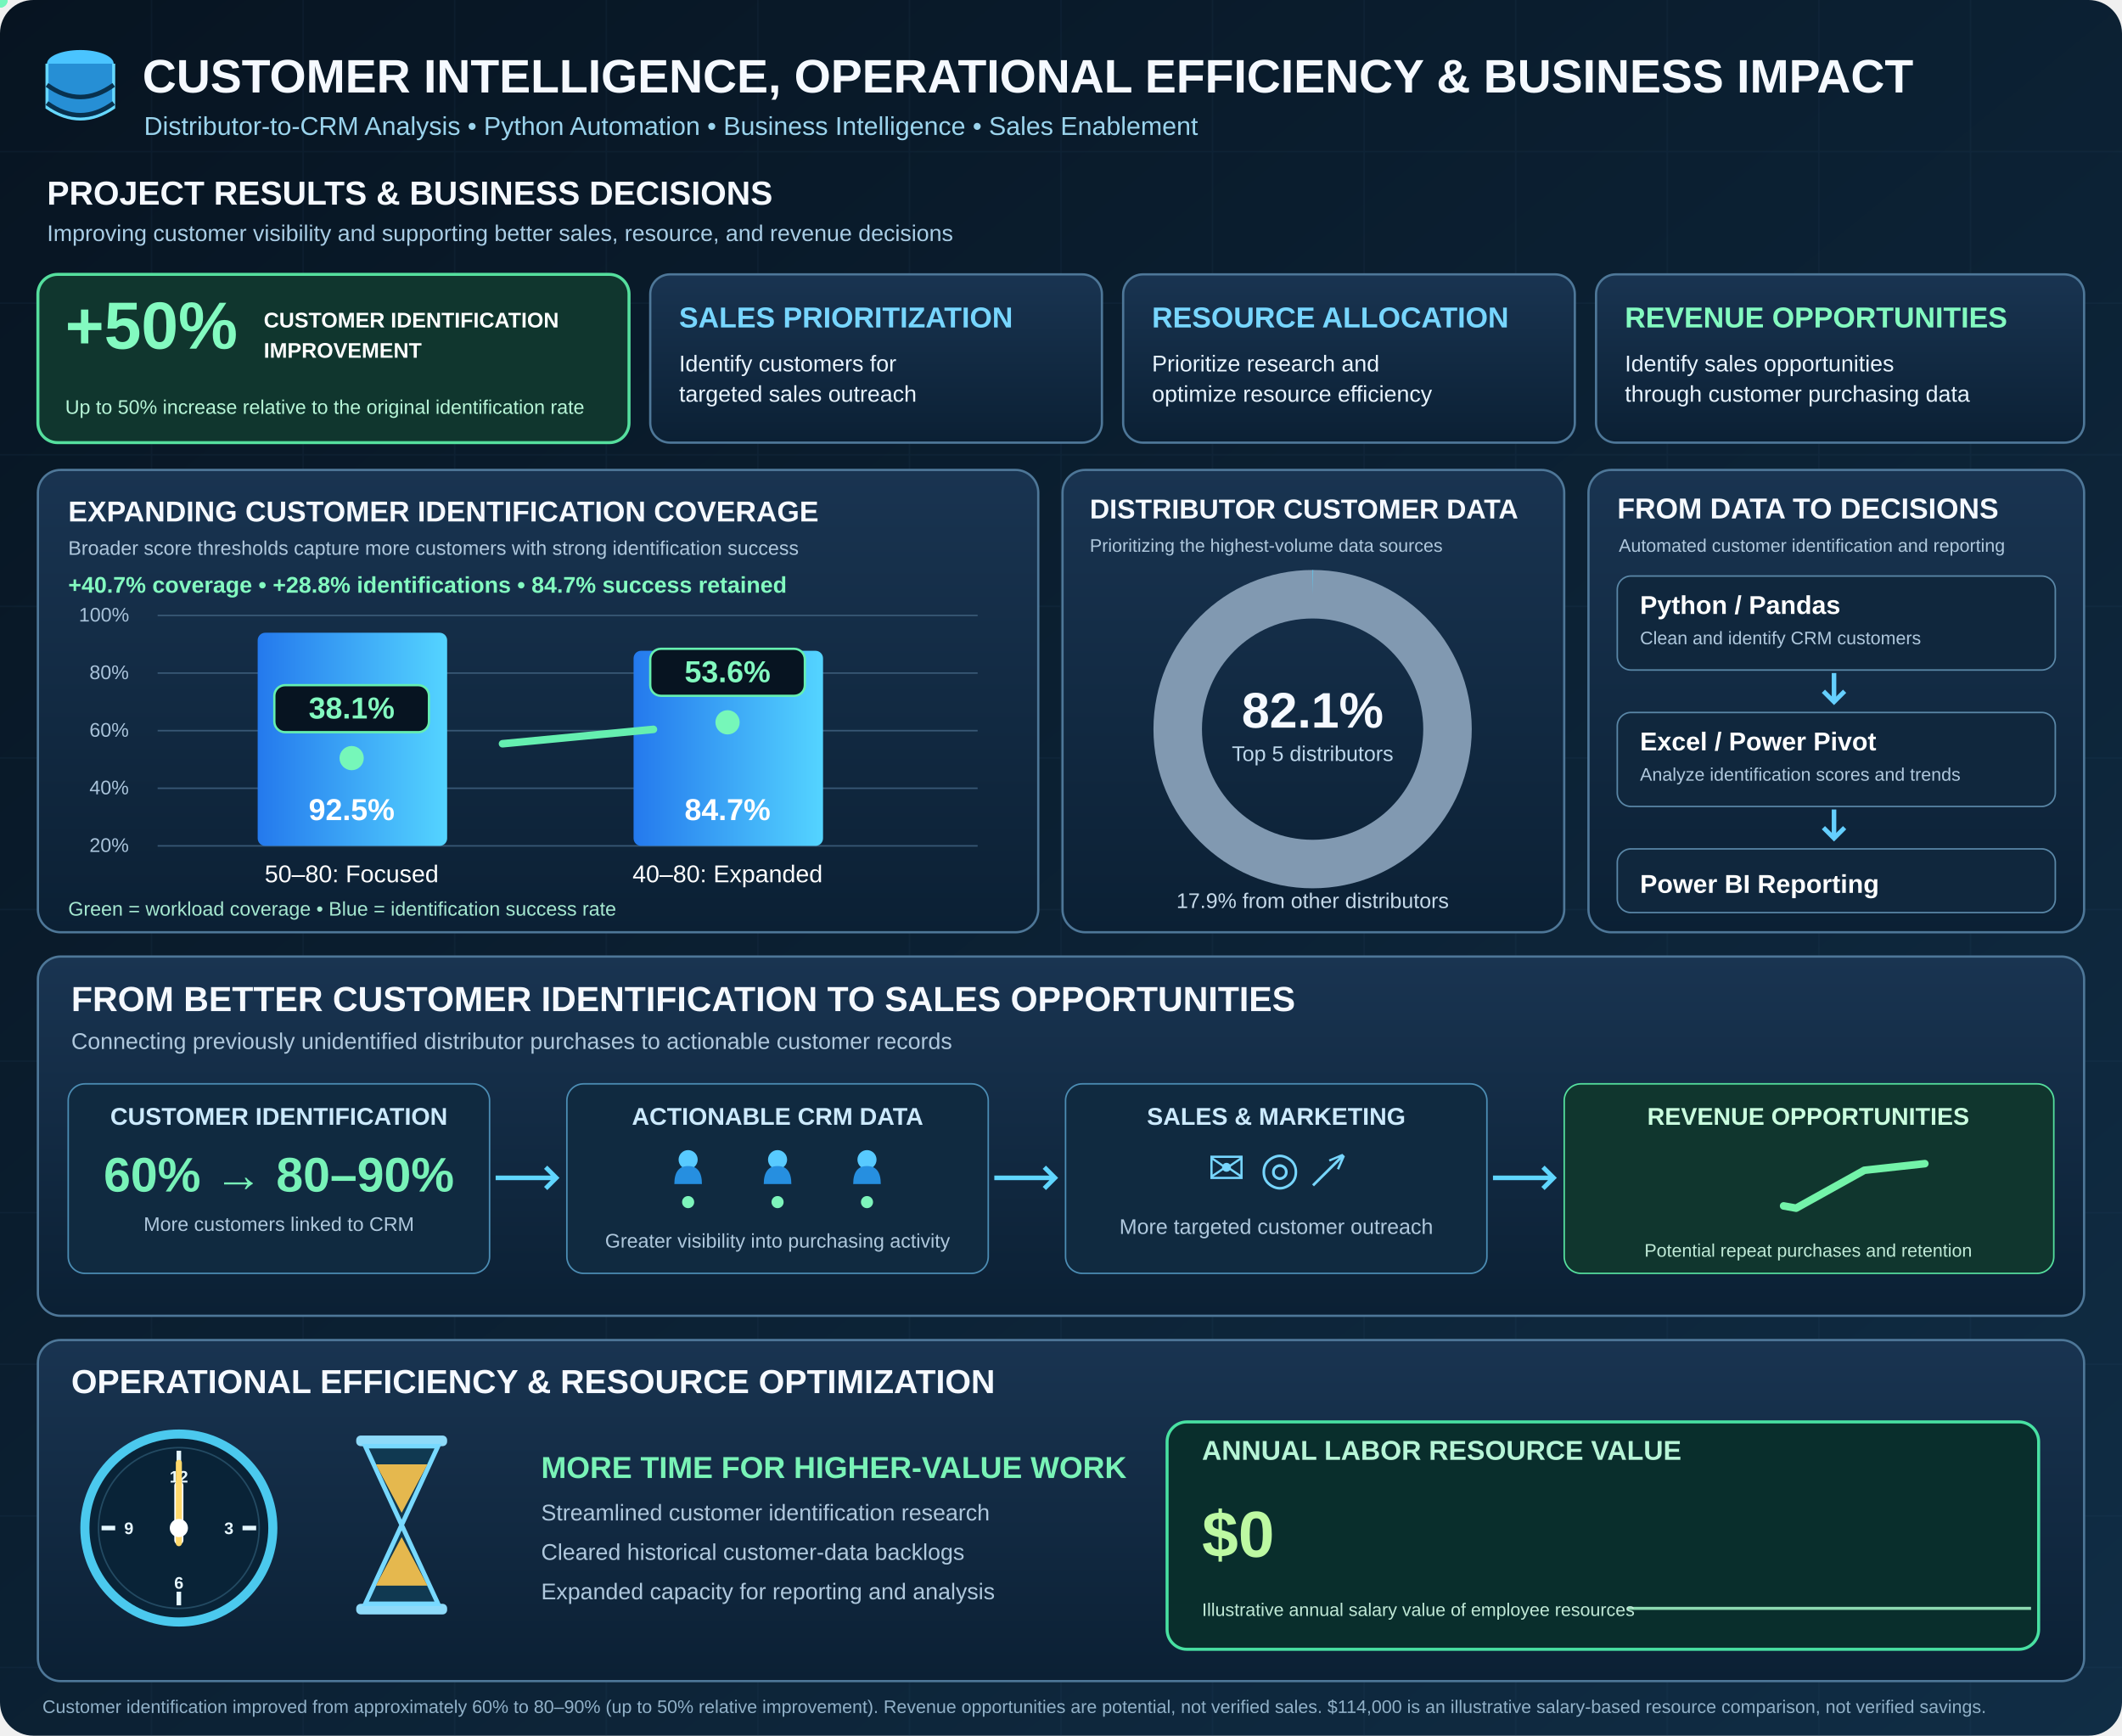
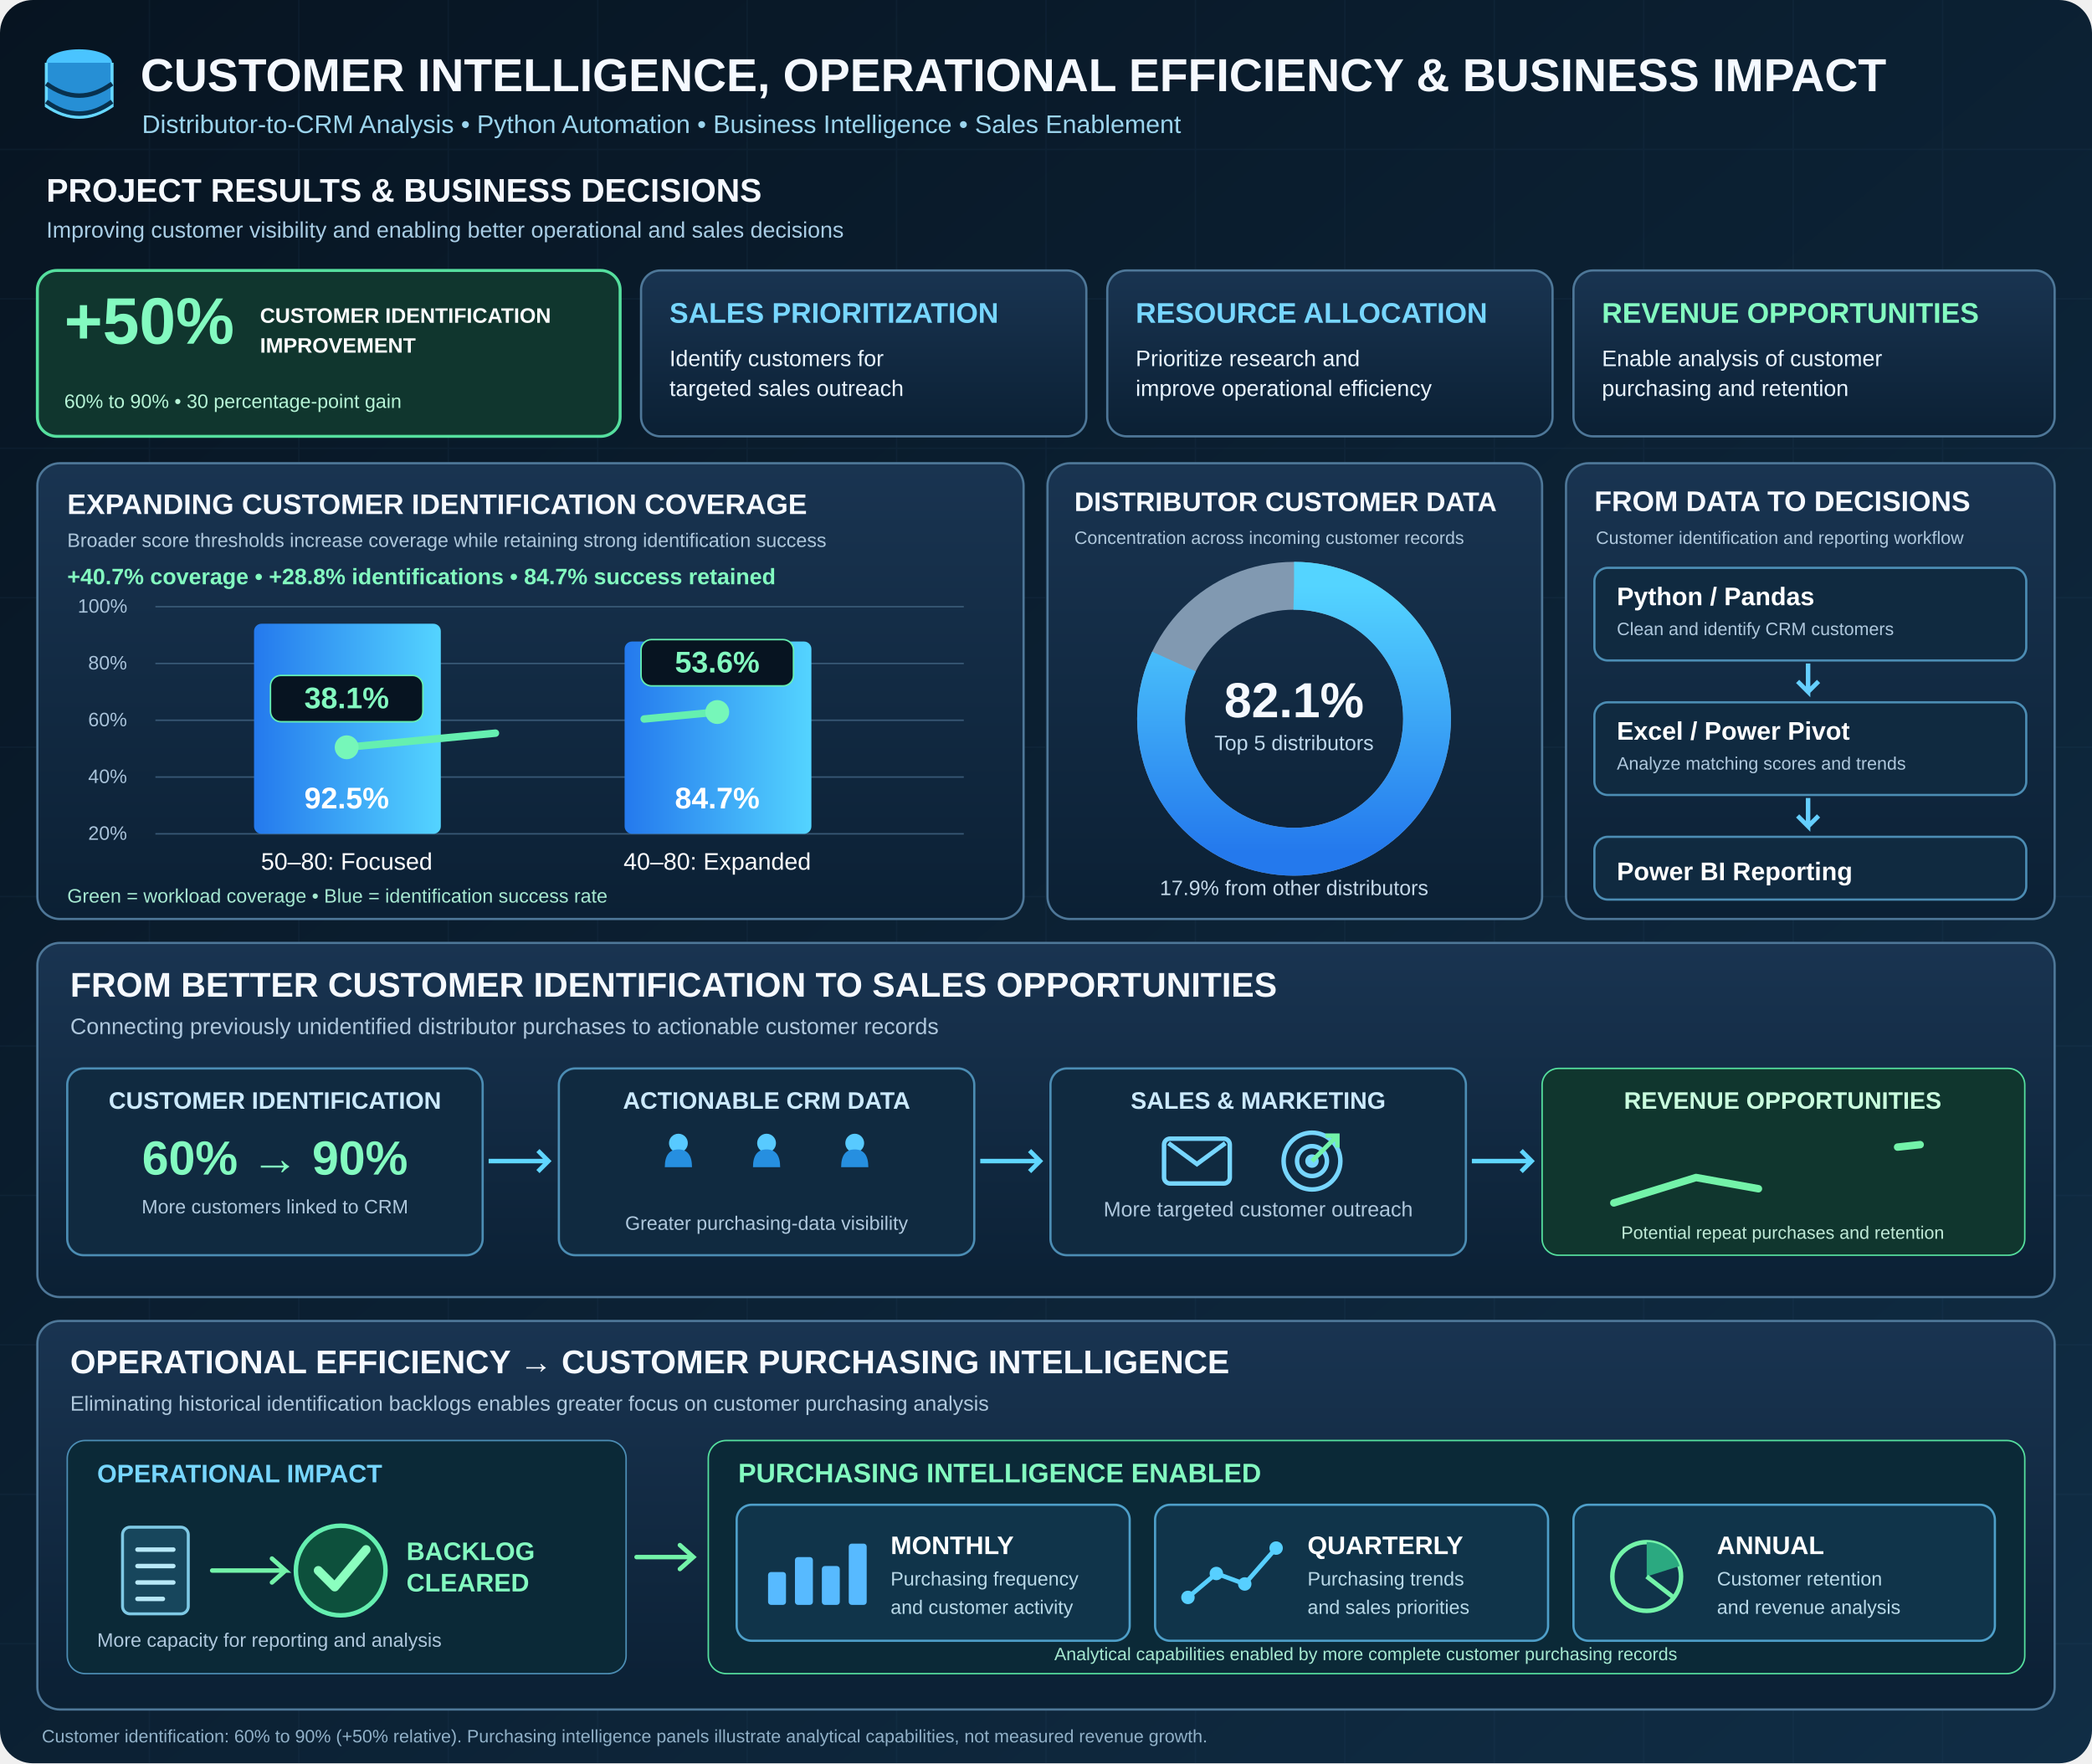
- <svg xmlns="http://www.w3.org/2000/svg" width="1400" height="1145" viewBox="0 0 1400 1145" role="img" aria-label="Animated customer intelligence and business impact dashboard">
+ <svg xmlns="http://www.w3.org/2000/svg" width="1400" height="1180" viewBox="0 0 1400 1180" role="img" aria-label="Customer intelligence and operational impact dashboard">
  <defs>
    <linearGradient id="bg" x1="0" y1="0" x2="1" y2="1">
      <stop offset="0" stop-color="#071421" />
      <stop offset="1" stop-color="#102d45" />
    </linearGradient>
    <linearGradient id="panel" x1="0" y1="0" x2="0" y2="1">
      <stop offset="0" stop-color="#193451" />
      <stop offset="1" stop-color="#0b2034" />
    </linearGradient>
    <linearGradient id="blue" x1="0" y1="0" x2="1" y2="0">
      <stop offset="0" stop-color="#2479ed" />
      <stop offset="1" stop-color="#54d4ff" />
    </linearGradient>
    <style>
- text{font-family:Arial,Helvetica,sans-serif}
- .heading{fill:#f5f9ff;font-weight:700}
- .muted{fill:#afc8dd}
- .panel{fill:url(#panel);stroke:#4e7798;stroke-width:1.5}
- .gridline{stroke:#385875;stroke-width:1}
- </style>
-     <g id="cashBill">
-       <rect width="44" height="15" rx="3" fill="#238c58" stroke="#b6ffd2" stroke-width="1.4" />
-       <rect x="5" y="3" width="34" height="9" rx="2" fill="none" stroke="#c5ffdc" />
-       <text x="22" y="11.5" text-anchor="middle" fill="#e3ffed" font-size="10" font-weight="bold">$</text>
-     </g>
+     text{font-family:Arial,Helvetica,sans-serif}
+     .heading{fill:#f5f9ff;font-weight:700}
+     .muted{fill:#afc8dd}
+     .panel{
+       fill:url(#panel);
+       stroke:#4e7798;
+       stroke-width:1.5;
+     }
+     .subpanel{
+       fill:#102a40;
+       stroke:#4c8db4;
+       stroke-width:1.5;
+     }
+     .success{
+       fill:#83fac0;
+       font-weight:bold;
+     }
+     .gridline{stroke:#385875;stroke-width:1}
+ 
+     .bar{
+       fill:url(#blue);
+       transform-box:fill-box;
+       transform-origin:center bottom;
+       animation:grow 20s infinite;
+     }
+ 
+     .coverage{
+       stroke-dasharray:100;
+       animation:draw 20s infinite;
+     }
+ 
+     .donut{
+       animation:donutReveal 20s infinite;
+     }
+ 
+     .people{
+       animation:appear 20s infinite;
+     }
+ 
+     .flow{
+       stroke-dasharray:100;
+       animation:flowDraw 20s infinite;
+     }
+ 
+     .check{
+       stroke-dasharray:100;
+       animation:checkDraw 20s infinite;
+     }
+ 
+     .reveal{
+       animation:reveal 20s infinite;
+     }
+ 
+     .monthly{
+       animation:monthlyGlow 20s infinite;
+     }
+     .quarterly{
+       animation:quarterlyGlow 20s infinite;
+     }
+     .annual{
+       animation:annualGlow 20s infinite;
+     }
+ 
+     @keyframes grow{
+       0%,4%{transform:scaleY(0)}
+       18%,98%{transform:scaleY(1)}
+       100%{transform:scaleY(0)}
+     }
+     @keyframes draw{
+       0%,10%{stroke-dashoffset:100}
+       24%,98%{stroke-dashoffset:0}
+       100%{stroke-dashoffset:100}
+     }
+     @keyframes donutReveal{
+       0%,7%{stroke-dasharray:0 560}
+       24%,98%{stroke-dasharray:459 560}
+       100%{stroke-dasharray:0 560}
+     }
+     @keyframes appear{
+       0%,20%{opacity:0}
+       30%,98%{opacity:1}
+       100%{opacity:0}
+     }
+     @keyframes flowDraw{
+       0%,25%{stroke-dashoffset:100}
+       38%,98%{stroke-dashoffset:0}
+       100%{stroke-dashoffset:100}
+     }
+     @keyframes checkDraw{
+       0%,30%{stroke-dashoffset:100}
+       40%,98%{stroke-dashoffset:0}
+       100%{stroke-dashoffset:100}
+     }
+     @keyframes reveal{
+       0%,37%{opacity:0}
+       47%,98%{opacity:1}
+       100%{opacity:0}
+     }
+     @keyframes monthlyGlow{
+       0%,40%,100%{opacity:.45}
+       45%,55%{opacity:1}
+       60%{opacity:.45}
+     }
+     @keyframes quarterlyGlow{
+       0%,53%,100%{opacity:.45}
+       58%,68%{opacity:1}
+       73%{opacity:.45}
+     }
+     @keyframes annualGlow{
+       0%,66%,100%{opacity:.45}
+       71%,81%{opacity:1}
+       86%{opacity:.45}
+     }
+ 
+     @media(prefers-reduced-motion:reduce){
+       *{animation:none!important}
+     }
+   </style>
    <g id="person">
      <circle r="9" fill="#58caff" />
-       <path d="M-13 23 Q-13 6 0 6 Q13 6 13 23 Z" fill="#268fe0" />
+       <path d="M-13 23Q-13 6 0 6Q13 6 13 23Z" fill="#268fe0" />
    </g>
  </defs>
-   <rect width="1400" height="1145" rx="22" fill="url(#bg)" />
+   <rect width="1400" height="1180" rx="22" fill="url(#bg)" />
  <g stroke="#285071" opacity=".12">
-     <path d="M0 100H1400 M0 200H1400 M0 300H1400 M0 400H1400 M0 500H1400 M0 600H1400 M0 700H1400 M0 800H1400 M0 900H1400 M0 1000H1400 M0 1100H1400" />
-     <path d="M100 0V1145 M200 0V1145 M300 0V1145 M400 0V1145 M500 0V1145 M600 0V1145 M700 0V1145 M800 0V1145 M900 0V1145 M1000 0V1145 M1100 0V1145 M1200 0V1145 M1300 0V1145" />
+     <path d="M0 100H1400 M0 200H1400 M0 300H1400            M0 400H1400 M0 500H1400 M0 600H1400            M0 700H1400 M0 800H1400 M0 900H1400            M0 1000H1400 M0 1100H1400" />
+     <path d="M100 0V1180 M200 0V1180 M300 0V1180            M400 0V1180 M500 0V1180 M600 0V1180            M700 0V1180 M800 0V1180 M900 0V1180            M1000 0V1180 M1100 0V1180 M1200 0V1180            M1300 0V1180" />
  </g>
  <g transform="translate(30 30)">
    <ellipse cx="23" cy="12" rx="22" ry="9" fill="#4ac4ff" />
-     <path d="M1 12V41 Q23 56 45 41 V12" fill="#268fd5" stroke="#66d8ff" stroke-width="2" />
-     <path d="M1 26 Q23 42 45 26 M1 38 Q23 54 45 38" fill="none" stroke="#08314e" stroke-width="3" />
-   </g>
-   <text x="94" y="61" class="heading" font-size="31">CUSTOMER INTELLIGENCE, OPERATIONAL EFFICIENCY &amp; BUSINESS IMPACT</text>
-   <text x="95" y="89" fill="#9bd4ed" font-size="17">Distributor-to-CRM Analysis • Python Automation • Business Intelligence • Sales Enablement</text>
-   <text x="31" y="135" class="heading" font-size="22">PROJECT RESULTS &amp; BUSINESS DECISIONS</text>
-   <text x="31" y="159" fill="#a9cde5" font-size="15">Improving customer visibility and supporting better sales, resource, and revenue decisions</text>
+     <path d="M1 12V41Q23 56 45 41V12" fill="#268fd5" stroke="#66d8ff" stroke-width="2" />
+     <path d="M1 26Q23 42 45 26M1 38Q23 54 45 38" fill="none" stroke="#08314e" stroke-width="3" />
+   </g>
+   <text x="94" y="61" class="heading" font-size="31">
+   CUSTOMER INTELLIGENCE, OPERATIONAL EFFICIENCY &amp; BUSINESS IMPACT
+ </text>
+   <text x="95" y="89" fill="#9bd4ed" font-size="17">
+   Distributor-to-CRM Analysis • Python Automation • Business Intelligence • Sales Enablement
+ </text>
+   <text x="31" y="135" class="heading" font-size="22">
+   PROJECT RESULTS &amp; BUSINESS DECISIONS
+ </text>
+   <text x="31" y="159" fill="#a9cde5" font-size="15">
+   Improving customer visibility and enabling better operational and sales decisions
+ </text>
  <rect x="25" y="181" width="390" height="111" rx="13" fill="#10362e" stroke="#55df9e" stroke-width="2" />
-   <text x="43" y="230" fill="#83fac0" font-size="44" font-weight="bold">+50%</text>
-   <text x="174" y="216" fill="#ffffff" font-size="14" font-weight="bold">CUSTOMER IDENTIFICATION</text>
-   <text x="174" y="236" fill="#ffffff" font-size="14" font-weight="bold">IMPROVEMENT</text>
-   <text x="43" y="273" fill="#b7f5d7" font-size="13">Up to 50% increase relative to the original identification rate</text>
+   <text x="43" y="230" class="success" font-size="44">+50%</text>
+   <text x="174" y="216" fill="white" font-size="14" font-weight="bold">
+   CUSTOMER IDENTIFICATION
+ </text>
+   <text x="174" y="236" fill="white" font-size="14" font-weight="bold">
+   IMPROVEMENT
+ </text>
+   <text x="43" y="273" fill="#b7f5d7" font-size="13">
+   60% to 90% • 30 percentage-point gain
+ </text>
  <rect x="429" y="181" width="298" height="111" rx="13" class="panel" />
-   <text x="448" y="216" fill="#77d6ff" font-size="19" font-weight="bold">SALES PRIORITIZATION</text>
-   <text x="448" y="245" fill="#e8f4ff" font-size="15">Identify customers for</text>
-   <text x="448" y="265" fill="#e8f4ff" font-size="15">targeted sales outreach</text>
+   <text x="448" y="216" fill="#77d6ff" font-size="19" font-weight="bold">
+   SALES PRIORITIZATION
+ </text>
+   <text x="448" y="245" fill="#e8f4ff" font-size="15">
+   Identify customers for
+ </text>
+   <text x="448" y="265" fill="#e8f4ff" font-size="15">
+   targeted sales outreach
+ </text>
  <rect x="741" y="181" width="298" height="111" rx="13" class="panel" />
-   <text x="760" y="216" fill="#77d6ff" font-size="19" font-weight="bold">RESOURCE ALLOCATION</text>
-   <text x="760" y="245" fill="#e8f4ff" font-size="15">Prioritize research and</text>
-   <text x="760" y="265" fill="#e8f4ff" font-size="15">optimize resource efficiency</text>
+   <text x="760" y="216" fill="#77d6ff" font-size="19" font-weight="bold">
+   RESOURCE ALLOCATION
+ </text>
+   <text x="760" y="245" fill="#e8f4ff" font-size="15">
+   Prioritize research and
+ </text>
+   <text x="760" y="265" fill="#e8f4ff" font-size="15">
+   improve operational efficiency
+ </text>
  <rect x="1053" y="181" width="322" height="111" rx="13" class="panel" />
-   <text x="1072" y="216" fill="#83fac0" font-size="19" font-weight="bold">REVENUE OPPORTUNITIES</text>
-   <text x="1072" y="245" fill="#e8f4ff" font-size="15">Identify sales opportunities</text>
-   <text x="1072" y="265" fill="#e8f4ff" font-size="15">through customer purchasing data</text>
+   <text x="1072" y="216" fill="#83fac0" font-size="19" font-weight="bold">
+   REVENUE OPPORTUNITIES
+ </text>
+   <text x="1072" y="245" fill="#e8f4ff" font-size="15">
+   Enable analysis of customer
+ </text>
+   <text x="1072" y="265" fill="#e8f4ff" font-size="15">
+   purchasing and retention
+ </text>
  <rect x="25" y="310" width="660" height="305" rx="15" class="panel" />
-   <text x="45" y="344" class="heading" font-size="19">EXPANDING CUSTOMER IDENTIFICATION COVERAGE</text>
-   <text x="45" y="366" class="muted" font-size="13">Broader score thresholds capture more customers with strong identification success</text>
-   <text x="45" y="391" fill="#83fac0" font-size="15" font-weight="bold">+40.7% coverage • +28.8% identifications • 84.7% success retained</text>
+   <text x="45" y="344" class="heading" font-size="19">
+   EXPANDING CUSTOMER IDENTIFICATION COVERAGE
+ </text>
+   <text x="45" y="366" class="muted" font-size="13">
+   Broader score thresholds increase coverage while retaining strong identification success
+ </text>
+   <text x="45" y="391" class="success" font-size="15">
+   +40.7% coverage • +28.8% identifications • 84.7% success retained
+ </text>
  <g class="gridline">
-     <path d="M104 406H645 M104 444H645 M104 482H645 M104 520H645 M104 558H645" />
+     <path d="M104 406H645 M104 444H645 M104 482H645            M104 520H645 M104 558H645" />
  </g>
  <g fill="#a9c3da" font-size="13">
    <text x="52" y="410">100%</text>
    <text x="59" y="448">80%</text>
    <text x="59" y="486">60%</text>
    <text x="59" y="524">40%</text>
    <text x="59" y="562">20%</text>
  </g>
-   <rect x="170" y="417.4" width="125" height="140.6" rx="5" fill="url(#blue)">
-     <animate attributeName="height" values="0;140.6;140.6" keyTimes="0;.35;1" dur="12s" repeatCount="indefinite" />
-     <animate attributeName="y" values="558;417.4;417.4" keyTimes="0;.35;1" dur="12s" repeatCount="indefinite" />
-   </rect>
-   <rect x="418" y="429.3" width="125" height="128.7" rx="5" fill="url(#blue)">
-     <animate attributeName="height" values="0;128.7;128.7" keyTimes="0;.35;1" dur="12s" repeatCount="indefinite" />
-     <animate attributeName="y" values="558;429.3;429.3" keyTimes="0;.35;1" dur="12s" repeatCount="indefinite" />
-   </rect>
-   <g fill="#ffffff" font-size="20" font-weight="bold" text-anchor="middle">
+   <rect class="bar" x="170" y="417.4" width="125" height="140.6" rx="5" />
+   <rect class="bar" x="418" y="429.3" width="125" height="128.7" rx="5" />
+   <g fill="white" font-size="20" font-weight="bold" text-anchor="middle">
    <text x="232" y="541">92.5%</text>
    <text x="480" y="541">84.7%</text>
  </g>
-   <path d="M232 500.1 L480 476.5" fill="none" stroke="#65efb0" stroke-width="5" stroke-linecap="round" pathLength="100" stroke-dasharray="100" stroke-dashoffset="100">
-     <animate attributeName="stroke-dashoffset" values="100;0;0" keyTimes="0;.35;1" dur="12s" repeatCount="indefinite" />
-   </path>
+   <path class="coverage" d="M232 500.1L480 476.5" fill="none" stroke="#65efb0" stroke-width="5" stroke-linecap="round" pathLength="100" />
  <circle cx="232" cy="500.1" r="8" fill="#76f7b9" />
  <circle cx="480" cy="476.5" r="8" fill="#76f7b9" />
-   <rect x="181" y="452" width="102" height="31" rx="7" fill="#071421" stroke="#65efb0" stroke-width="1.5" />
-   <rect x="429" y="428" width="102" height="31" rx="7" fill="#071421" stroke="#65efb0" stroke-width="1.5" />
-   <g fill="#83fac0" font-size="20" font-weight="bold" text-anchor="middle">
+   <rect x="181" y="452" width="102" height="31" rx="7" fill="#071421" stroke="#65efb0" />
+   <rect x="429" y="428" width="102" height="31" rx="7" fill="#071421" stroke="#65efb0" />
+   <g class="success" font-size="20" text-anchor="middle">
    <text x="232" y="474">38.1%</text>
    <text x="480" y="450">53.6%</text>
  </g>
-   <g fill="#ffffff" font-size="16" text-anchor="middle">
+   <g fill="white" font-size="16" text-anchor="middle">
    <text x="232" y="582">50–80: Focused</text>
    <text x="480" y="582">40–80: Expanded</text>
  </g>
-   <text x="45" y="604" fill="#a6e9d1" font-size="13">Green = workload coverage • Blue = identification success rate</text>
+   <text x="45" y="604" fill="#a6e9d1" font-size="13">
+   Green = workload coverage • Blue = identification success rate
+ </text>
  <rect x="701" y="310" width="331" height="305" rx="15" class="panel" />
-   <text x="719" y="342" class="heading" font-size="18">DISTRIBUTOR CUSTOMER DATA</text>
-   <text x="719" y="364" class="muted" font-size="12">Prioritizing the highest-volume data sources</text>
+   <text x="719" y="342" class="heading" font-size="18">
+   DISTRIBUTOR CUSTOMER DATA
+ </text>
+   <text x="719" y="364" class="muted" font-size="12">
+   Concentration across incoming customer records
+ </text>
  <circle cx="866" cy="481" r="89" fill="none" stroke="#8199b1" stroke-width="32" />
-   <circle cx="866" cy="481" r="89" fill="none" stroke="url(#blue)" stroke-width="32" transform="rotate(-90 866 481)" stroke-dasharray="0 560">
-     <animate attributeName="stroke-dasharray" values="0 560;460 560;460 560" keyTimes="0;.35;1" dur="12s" repeatCount="indefinite" />
-   </circle>
+   <circle class="donut" cx="866" cy="481" r="89" fill="none" stroke="url(#blue)" stroke-width="32" transform="rotate(-90 866 481)" stroke-dasharray="459 560" />
  <text x="866" y="480" text-anchor="middle" class="heading" font-size="33">82.1%</text>
-   <text x="866" y="502" text-anchor="middle" fill="#bed8ec" font-size="14">Top 5 distributors</text>
-   <text x="866" y="599" text-anchor="middle" fill="#c5d9e9" font-size="14">17.9% from other distributors</text>
+   <text x="866" y="502" text-anchor="middle" fill="#bed8ec" font-size="14">
+   Top 5 distributors
+ </text>
+   <text x="866" y="599" text-anchor="middle" fill="#c5d9e9" font-size="14">
+   17.9% from other distributors
+ </text>
  <rect x="1048" y="310" width="327" height="305" rx="15" class="panel" />
-   <text x="1067" y="342" class="heading" font-size="19">FROM DATA TO DECISIONS</text>
-   <text x="1068" y="364" class="muted" font-size="12">Automated customer identification and reporting</text>
-   <rect x="1067" y="380" width="289" height="62" rx="9" fill="#10273d" stroke="#5a87a7" />
-   <rect x="1067" y="470" width="289" height="62" rx="9" fill="#10273d" stroke="#5a87a7" />
-   <rect x="1067" y="560" width="289" height="42" rx="9" fill="#10273d" stroke="#5a87a7" />
-   <g fill="#ffffff" font-size="17" font-weight="bold">
+   <text x="1067" y="342" class="heading" font-size="19">
+   FROM DATA TO DECISIONS
+ </text>
+   <text x="1068" y="364" class="muted" font-size="12">
+   Customer identification and reporting workflow
+ </text>
+   <rect x="1067" y="380" width="289" height="62" rx="9" class="subpanel" />
+   <rect x="1067" y="470" width="289" height="62" rx="9" class="subpanel" />
+   <rect x="1067" y="560" width="289" height="42" rx="9" class="subpanel" />
+   <g fill="white" font-size="17" font-weight="bold">
    <text x="1082" y="405">Python / Pandas</text>
    <text x="1082" y="495">Excel / Power Pivot</text>
    <text x="1082" y="589">Power BI Reporting</text>
  </g>
  <g class="muted" font-size="12">
    <text x="1082" y="425">Clean and identify CRM customers</text>
-     <text x="1082" y="515">Analyze identification scores and trends</text>
-   </g>
-   <path d="M1210 444V463 M1210 534V553" stroke="#65cfff" stroke-width="3" />
-   <path d="M1203 456L1210 463L1217 456 M1203 546L1210 553L1217 546" fill="none" stroke="#65cfff" stroke-width="3" />
+     <text x="1082" y="515">Analyze matching scores and trends</text>
+   </g>
+   <g fill="none" stroke="#65cfff" stroke-width="3">
+     <path d="M1210 444V463L1203 456M1210 463L1217 456" />
+     <path d="M1210 534V553L1203 546M1210 553L1217 546" />
+   </g>
  <rect x="25" y="631" width="1350" height="237" rx="15" class="panel" />
-   <text x="47" y="667" class="heading" font-size="23">FROM BETTER CUSTOMER IDENTIFICATION TO SALES OPPORTUNITIES</text>
-   <text x="47" y="692" class="muted" font-size="15">Connecting previously unidentified distributor purchases to actionable customer records</text>
-   <rect x="45" y="715" width="278" height="125" rx="11" fill="#102a40" stroke="#4c8db4" />
-   <text x="184" y="742" text-anchor="middle" fill="#cceaff" font-size="16" font-weight="bold">CUSTOMER IDENTIFICATION</text>
-   <text x="184" y="786" text-anchor="middle" fill="#78f2b8" font-size="32" font-weight="bold">60% → 80–90%</text>
-   <text x="184" y="812" text-anchor="middle" class="muted" font-size="13">More customers linked to CRM</text>
-   <rect x="374" y="715" width="278" height="125" rx="11" fill="#102a40" stroke="#4c8db4" />
-   <text x="513" y="742" text-anchor="middle" fill="#cceaff" font-size="16" font-weight="bold">ACTIONABLE CRM DATA</text>
-   <g transform="translate(454 765) scale(.7)">
-     <use href="#person" />
-   </g>
-   <g transform="translate(513 765) scale(.7)">
-     <use href="#person" />
-   </g>
-   <g transform="translate(572 765) scale(.7)">
-     <use href="#person" />
-   </g>
-   <g fill="#7df4bb">
-     <circle cx="454" cy="793" r="4">
-       <animate attributeName="opacity" values=".2;1;1" dur="4s" repeatCount="indefinite" />
-     </circle>
-     <circle cx="513" cy="793" r="4">
-       <animate attributeName="opacity" values=".2;.2;1;1" dur="4s" repeatCount="indefinite" />
-     </circle>
-     <circle cx="572" cy="793" r="4">
-       <animate attributeName="opacity" values=".2;.2;.2;1;1" dur="4s" repeatCount="indefinite" />
-     </circle>
-   </g>
-   <text x="513" y="823" text-anchor="middle" class="muted" font-size="13">Greater visibility into purchasing activity</text>
-   <rect x="703" y="715" width="278" height="125" rx="11" fill="#102a40" stroke="#4c8db4" />
-   <text x="842" y="742" text-anchor="middle" fill="#cceaff" font-size="16" font-weight="bold">SALES &amp; MARKETING</text>
-   <text x="842" y="781" text-anchor="middle" fill="#77d6ff" font-size="30">✉ ◎ ↗</text>
-   <text x="842" y="814" text-anchor="middle" class="muted" font-size="14">More targeted customer outreach</text>
+   <text x="47" y="667" class="heading" font-size="23">
+   FROM BETTER CUSTOMER IDENTIFICATION TO SALES OPPORTUNITIES
+ </text>
+   <text x="47" y="692" class="muted" font-size="15">
+   Connecting previously unidentified distributor purchases to actionable customer records
+ </text>
+   <rect x="45" y="715" width="278" height="125" rx="11" class="subpanel" />
+   <text x="184" y="742" text-anchor="middle" fill="#cceaff" font-size="16" font-weight="bold">
+   CUSTOMER IDENTIFICATION
+ </text>
+   <text x="184" y="786" text-anchor="middle" class="success" font-size="32">60% → 90%</text>
+   <text x="184" y="812" text-anchor="middle" class="muted" font-size="13">
+   More customers linked to CRM
+ </text>
+   <rect x="374" y="715" width="278" height="125" rx="11" class="subpanel" />
+   <text x="513" y="742" text-anchor="middle" fill="#cceaff" font-size="16" font-weight="bold">
+   ACTIONABLE CRM DATA
+ </text>
+   <g class="people">
+     <use href="#person" transform="translate(454 765) scale(.7)" />
+     <use href="#person" transform="translate(513 765) scale(.7)" />
+     <use href="#person" transform="translate(572 765) scale(.7)" />
+   </g>
+   <text x="513" y="823" text-anchor="middle" class="muted" font-size="13">
+   Greater purchasing-data visibility
+ </text>
+   <rect x="703" y="715" width="278" height="125" rx="11" class="subpanel" />
+   <text x="842" y="742" text-anchor="middle" fill="#cceaff" font-size="16" font-weight="bold">
+   SALES &amp; MARKETING
+ </text>
+   <g fill="none" stroke="#77d6ff" stroke-width="3">
+     <rect x="779" y="762" width="44" height="30" rx="4" />
+     <path d="M782 765L801 779L820 765" />
+     <circle cx="878" cy="777" r="19" />
+     <circle cx="878" cy="777" r="10" />
+     <circle cx="878" cy="777" r="3" fill="#77d6ff" />
+     <path d="M878 777L895 760M887 760H895V768" stroke="#73f3a9" />
+   </g>
+   <text x="842" y="814" text-anchor="middle" class="muted" font-size="14">
+   More targeted customer outreach
+ </text>
  <rect x="1032" y="715" width="323" height="125" rx="11" fill="#10362e" stroke="#55df9e" />
-   <text x="1193" y="742" text-anchor="middle" fill="#caffdf" font-size="16" font-weight="bold">REVENUE OPPORTUNITIES</text>
-   <path d="M1080 805 L1135 788 L1185 797 L1230 772 L1285 766" fill="none" stroke="#73f3a9" stroke-width="5" stroke-linecap="round" stroke-linejoin="round" pathLength="100" stroke-dasharray="100" stroke-dashoffset="100">
-     <animate attributeName="stroke-dashoffset" values="100;0;0" keyTimes="0;.65;1" dur="8s" repeatCount="indefinite" />
-   </path>
-   <path d="M1271 760 L1285 766 L1276 779" fill="none" stroke="#73f3a9" stroke-width="4" stroke-linecap="round" stroke-linejoin="round" opacity="0">
-     <animate attributeName="opacity" values="0;0;1;1" keyTimes="0;.65;.651;1" calcMode="discrete" dur="8s" repeatCount="indefinite" />
-   </path>
-   <text x="1193" y="829" text-anchor="middle" fill="#c0ead7" font-size="12">Potential repeat purchases and retention</text>
+   <text x="1193" y="742" text-anchor="middle" fill="#caffdf" font-size="16" font-weight="bold">
+   REVENUE OPPORTUNITIES
+ </text>
+   <path class="flow" d="M1080 805L1135 788L1185 797L1230 772L1285 766" fill="none" stroke="#73f3a9" stroke-width="5" stroke-linecap="round" stroke-linejoin="round" pathLength="100" />
+   <text x="1193" y="829" text-anchor="middle" fill="#c0ead7" font-size="12">
+   Potential repeat purchases and retention
+ </text>
  <g stroke="#60d6ff" stroke-width="3" fill="none">
-     <path d="M327 777H367 M360 770L367 777L360 784" />
-     <path d="M656 777H696 M689 770L696 777L689 784" />
-     <path d="M985 777H1025 M1018 770L1025 777L1018 784" />
-   </g>
-   <g fill="#73f6bc">
-     <circle r="5">
-       <animateMotion dur="3s" repeatCount="indefinite" path="M327 777H367" />
-     </circle>
-     <circle r="5">
-       <animateMotion dur="3s" begin="-1s" repeatCount="indefinite" path="M656 777H696" />
-     </circle>
-     <circle r="5">
-       <animateMotion dur="3s" begin="-2s" repeatCount="indefinite" path="M985 777H1025" />
-     </circle>
-   </g>
-   <rect x="25" y="884" width="1350" height="225" rx="15" class="panel" />
-   <text x="47" y="919" class="heading" font-size="22">OPERATIONAL EFFICIENCY &amp; RESOURCE OPTIMIZATION</text>
-   <g transform="translate(118 1008)">
-     <circle r="62" fill="#092337" stroke="#4bc9ee" stroke-width="6" />
-     <circle r="53" fill="none" stroke="#234a62" />
-     <g stroke="#e5f7ff" stroke-width="3">
-       <line y1="-51" y2="-42" />
-       <line y1="51" y2="42" />
-       <line x1="-51" x2="-42" />
-       <line x1="51" x2="42" />
+     <path d="M327 777H367M360 770L367 777L360 784" />
+     <path d="M656 777H696M689 770L696 777L689 784" />
+     <path d="M985 777H1025M1018 770L1025 777L1018 784" />
+   </g>
+   <rect x="25" y="884" width="1350" height="260" rx="15" class="panel" />
+   <text x="47" y="919" class="heading" font-size="22">
+   OPERATIONAL EFFICIENCY → CUSTOMER PURCHASING INTELLIGENCE
+ </text>
+   <text x="47" y="944" class="muted" font-size="14">
+   Eliminating historical identification backlogs enables greater focus on customer purchasing analysis
+ </text>
+   <rect x="45" y="964" width="374" height="156" rx="12" fill="#0b2937" stroke="#4c8db4" />
+   <text x="65" y="992" fill="#77d6ff" font-size="17" font-weight="bold">
+   OPERATIONAL IMPACT
+ </text>
+   <g transform="translate(104 1051)">
+     <rect x="-22" y="-29" width="44" height="58" rx="5" fill="#17465c" stroke="#7fc9e5" stroke-width="2" />
+     <path d="M-12 -14H12M-12 -3H12M-12 8H12M-12 19H5" stroke="#b8e8f7" stroke-width="3" stroke-linecap="round" />
+   </g>
+   <path d="M142 1051H191L182 1043M191 1051L182 1059" fill="none" stroke="#73f3a9" stroke-width="3" stroke-linecap="round" />
+   <circle cx="228" cy="1051" r="30" fill="#0d503c" stroke="#65efb0" stroke-width="3" />
+   <path class="check" d="M213 1051L224 1062L245 1037" fill="none" stroke="#8bffbf" stroke-width="6" stroke-linecap="round" stroke-linejoin="round" pathLength="100" />
+   <text x="272" y="1044" fill="#83fac0" font-size="17" font-weight="bold">
+   BACKLOG
+ </text>
+   <text x="272" y="1065" fill="#83fac0" font-size="17" font-weight="bold">
+   CLEARED
+ </text>
+   <text x="65" y="1102" class="muted" font-size="13">
+   More capacity for reporting and analysis
+ </text>
+   <path d="M426 1042H464M455 1034L464 1042L455 1050" fill="none" stroke="#73f3a9" stroke-width="3" stroke-linecap="round" />
+   <rect x="474" y="964" width="881" height="156" rx="12" fill="#0b2937" stroke="#55df9e" />
+   <text x="494" y="992" fill="#83fac0" font-size="18" font-weight="bold">
+   PURCHASING INTELLIGENCE ENABLED
+ </text>
+   <g class="monthly">
+     <rect x="493" y="1007" width="263" height="91" rx="10" fill="#10344a" stroke="#4e9fc9" stroke-width="1.5" />
+     <g transform="translate(514 1030)" fill="#57baff">
+       <rect x="0" y="22" width="12" height="22" rx="2" />
+       <rect x="18" y="12" width="12" height="32" rx="2" />
+       <rect x="36" y="18" width="12" height="26" rx="2" />
+       <rect x="54" y="3" width="12" height="41" rx="2" />
    </g>
-     <g fill="#e8f8ff" font-size="11" font-weight="bold" text-anchor="middle">
-       <text y="-30">12</text>
-       <text x="33" y="4">3</text>
-       <text y="40">6</text>
-       <text x="-33" y="4">9</text>
+     <text x="596" y="1040" fill="white" font-size="17" font-weight="bold">
+     MONTHLY
+   </text>
+     <text x="596" y="1061" fill="#b9d9e8" font-size="13">
+     Purchasing frequency
+   </text>
+     <text x="596" y="1080" fill="#b9d9e8" font-size="13">
+     and customer activity
+   </text>
+   </g>
+   <g class="quarterly">
+     <rect x="773" y="1007" width="263" height="91" rx="10" fill="#10344a" stroke="#4e9fc9" stroke-width="1.5" />
+     <g transform="translate(795 1032)" fill="none" stroke="#57cfff" stroke-width="3" stroke-linecap="round" stroke-linejoin="round">
+       <path d="M0 37L19 21L38 28L59 4" />
+       <circle cx="0" cy="37" r="3" fill="#57cfff" />
+       <circle cx="19" cy="21" r="3" fill="#57cfff" />
+       <circle cx="38" cy="28" r="3" fill="#57cfff" />
+       <circle cx="59" cy="4" r="3" fill="#57cfff" />
    </g>
-     <g>
-       <animateTransform attributeName="transform" type="rotate" from="0" to="-360" dur="18s" repeatCount="indefinite" />
-       <line y1="8" y2="-28" stroke="#ffffff" stroke-width="6" stroke-linecap="round" />
+     <text x="875" y="1040" fill="white" font-size="17" font-weight="bold">
+     QUARTERLY
+   </text>
+     <text x="875" y="1061" fill="#b9d9e8" font-size="13">
+     Purchasing trends
+   </text>
+     <text x="875" y="1080" fill="#b9d9e8" font-size="13">
+     and sales priorities
+   </text>
+   </g>
+   <g class="annual">
+     <rect x="1053" y="1007" width="282" height="91" rx="10" fill="#10344a" stroke="#4e9fc9" stroke-width="1.5" />
+     <g transform="translate(1076 1030)" fill="none" stroke="#73f3a9" stroke-width="3">
+       <circle cx="26" cy="25" r="23" />
+       <path d="M26 25V2A23 23 0 0 1 48 18Z" fill="#2ba980" stroke="none" />
+       <path d="M26 25L44 39" />
    </g>
-     <g>
-       <animateTransform attributeName="transform" type="rotate" from="0" to="-360" dur="3s" repeatCount="indefinite" />
-       <line y1="10" y2="-43" stroke="#ffd96c" stroke-width="4" stroke-linecap="round" />
-     </g>
-     <circle r="6" fill="#ffffff" />
-   </g>
-   <g transform="translate(265 1006)">
-     <rect x="-30" y="-59" width="60" height="7" rx="3" fill="#8edaf9" />
-     <rect x="-30" y="52" width="60" height="7" rx="3" fill="#8edaf9" />
-     <path d="M-24 -52H24 L0 0 L24 52H-24 L0 0Z" fill="#103951" stroke="#78d9ff" stroke-width="3" />
-     <path d="M-17 40H17L0 8Z" fill="#e5b84e">
-       <animate attributeName="opacity" values="1;.1;1" dur="7s" repeatCount="indefinite" />
-     </path>
-     <path d="M-17 -40H17L0 -8Z" fill="#e5b84e">
-       <animate attributeName="opacity" values=".1;1;.1" dur="7s" repeatCount="indefinite" />
-     </path>
-   </g>
-   <text x="357" y="975" fill="#79f3b7" font-size="20" font-weight="bold">MORE TIME FOR HIGHER-VALUE WORK</text>
-   <text x="357" y="1003" class="muted" font-size="15">Streamlined customer identification research</text>
-   <text x="357" y="1029" class="muted" font-size="15">Cleared historical customer-data backlogs</text>
-   <text x="357" y="1055" class="muted" font-size="15">Expanded capacity for reporting and analysis</text>
-   <rect x="770" y="938" width="575" height="150" rx="13" fill="#092e2c" stroke="#48e1a2" stroke-width="2" />
-   <text x="793" y="963" fill="#b7f5d7" font-size="18" font-weight="bold">ANNUAL LABOR RESOURCE VALUE</text>
-   <g transform="translate(1080 979)">
-     <path d="M-6 82H260" stroke="#8dd9b1" stroke-width="2" />
-     <use href="#cashBill" x="0" y="65" opacity="0">
-       <animate attributeName="opacity" values="0;1;1" keyTimes="0;.10;1" calcMode="discrete" dur="5s" repeatCount="indefinite" />
-     </use>
-     <use href="#cashBill" x="52" y="65" opacity="0">
-       <animate attributeName="opacity" values="0;0;1;1" keyTimes="0;.15;.16;1" calcMode="discrete" dur="5s" repeatCount="indefinite" />
-     </use>
-     <use href="#cashBill" x="52" y="50" opacity="0">
-       <animate attributeName="opacity" values="0;0;1;1" keyTimes="0;.19;.20;1" calcMode="discrete" dur="5s" repeatCount="indefinite" />
-     </use>
-     <use href="#cashBill" x="104" y="65" opacity="0">
-       <animate attributeName="opacity" values="0;0;1;1" keyTimes="0;.25;.26;1" calcMode="discrete" dur="5s" repeatCount="indefinite" />
-     </use>
-     <use href="#cashBill" x="104" y="50" opacity="0">
-       <animate attributeName="opacity" values="0;0;1;1" keyTimes="0;.29;.30;1" calcMode="discrete" dur="5s" repeatCount="indefinite" />
-     </use>
-     <use href="#cashBill" x="104" y="35" opacity="0">
-       <animate attributeName="opacity" values="0;0;1;1" keyTimes="0;.33;.34;1" calcMode="discrete" dur="5s" repeatCount="indefinite" />
-     </use>
-     <use href="#cashBill" x="156" y="65" opacity="0">
-       <animate attributeName="opacity" values="0;0;1;1" keyTimes="0;.39;.40;1" calcMode="discrete" dur="5s" repeatCount="indefinite" />
-     </use>
-     <use href="#cashBill" x="156" y="50" opacity="0">
-       <animate attributeName="opacity" values="0;0;1;1" keyTimes="0;.43;.44;1" calcMode="discrete" dur="5s" repeatCount="indefinite" />
-     </use>
-     <use href="#cashBill" x="156" y="35" opacity="0">
-       <animate attributeName="opacity" values="0;0;1;1" keyTimes="0;.47;.48;1" calcMode="discrete" dur="5s" repeatCount="indefinite" />
-     </use>
-     <use href="#cashBill" x="156" y="20" opacity="0">
-       <animate attributeName="opacity" values="0;0;1;1" keyTimes="0;.51;.52;1" calcMode="discrete" dur="5s" repeatCount="indefinite" />
-     </use>
-     <use href="#cashBill" x="208" y="65" opacity="0">
-       <animate attributeName="opacity" values="0;0;1;1" keyTimes="0;.57;.58;1" calcMode="discrete" dur="5s" repeatCount="indefinite" />
-     </use>
-     <use href="#cashBill" x="208" y="50" opacity="0">
-       <animate attributeName="opacity" values="0;0;1;1" keyTimes="0;.61;.62;1" calcMode="discrete" dur="5s" repeatCount="indefinite" />
-     </use>
-     <use href="#cashBill" x="208" y="35" opacity="0">
-       <animate attributeName="opacity" values="0;0;1;1" keyTimes="0;.65;.66;1" calcMode="discrete" dur="5s" repeatCount="indefinite" />
-     </use>
-     <use href="#cashBill" x="208" y="20" opacity="0">
-       <animate attributeName="opacity" values="0;0;1;1" keyTimes="0;.69;.70;1" calcMode="discrete" dur="5s" repeatCount="indefinite" />
-     </use>
-     <use href="#cashBill" x="208" y="5" opacity="0">
-       <animate attributeName="opacity" values="0;0;1;1" keyTimes="0;.73;.74;1" calcMode="discrete" dur="5s" repeatCount="indefinite" />
-     </use>
-   </g>
-   <g fill="#bdf9a2" font-size="43" font-weight="bold">
-     <text x="793" y="1027">$0
- <animate attributeName="opacity" values="1;1;0;0" keyTimes="0;.099;.10;1" calcMode="discrete" dur="5s" repeatCount="indefinite" />
-     </text>
-     <text x="793" y="1027" opacity="0">$7,600
- <animate attributeName="opacity" values="0;0;1;1;0;0" keyTimes="0;.099;.10;.199;.20;1" calcMode="discrete" dur="5s" repeatCount="indefinite" />
-     </text>
-     <text x="793" y="1027" opacity="0">$22,800
- <animate attributeName="opacity" values="0;0;1;1;0;0" keyTimes="0;.199;.20;.339;.34;1" calcMode="discrete" dur="5s" repeatCount="indefinite" />
-     </text>
-     <text x="793" y="1027" opacity="0">$45,600
- <animate attributeName="opacity" values="0;0;1;1;0;0" keyTimes="0;.339;.34;.519;.52;1" calcMode="discrete" dur="5s" repeatCount="indefinite" />
-     </text>
-     <text x="793" y="1027" opacity="0">$76,000
- <animate attributeName="opacity" values="0;0;1;1;0;0" keyTimes="0;.519;.52;.739;.74;1" calcMode="discrete" dur="5s" repeatCount="indefinite" />
-     </text>
-     <text x="793" y="1027" opacity="0">$114,000
- <animate attributeName="opacity" values="0;0;1;1" keyTimes="0;.739;.74;1" calcMode="discrete" dur="5s" repeatCount="indefinite" />
-     </text>
-   </g>
-   <text x="793" y="1066" fill="#c1e9d7" font-size="12">Illustrative annual salary value of employee resources</text>
-   <text x="28" y="1130" fill="#91b1c8" font-size="12">Customer identification improved from approximately 60% to 80–90% (up to 50% relative improvement). Revenue opportunities are potential, not verified sales. $114,000 is an illustrative salary-based resource comparison, not verified savings.</text>
+     <text x="1149" y="1040" fill="white" font-size="17" font-weight="bold">
+     ANNUAL
+   </text>
+     <text x="1149" y="1061" fill="#b9d9e8" font-size="13">
+     Customer retention
+   </text>
+     <text x="1149" y="1080" fill="#b9d9e8" font-size="13">
+     and revenue analysis
+   </text>
+   </g>
+   <text x="914" y="1111" text-anchor="middle" fill="#a6e9d1" font-size="12">
+   Analytical capabilities enabled by more complete customer purchasing records
+ </text>
+   <text x="28" y="1166" fill="#91b1c8" font-size="12">
+   Customer identification: 60% to 90% (+50% relative). Purchasing intelligence panels illustrate analytical capabilities, not measured revenue growth.
+ </text>
</svg>
